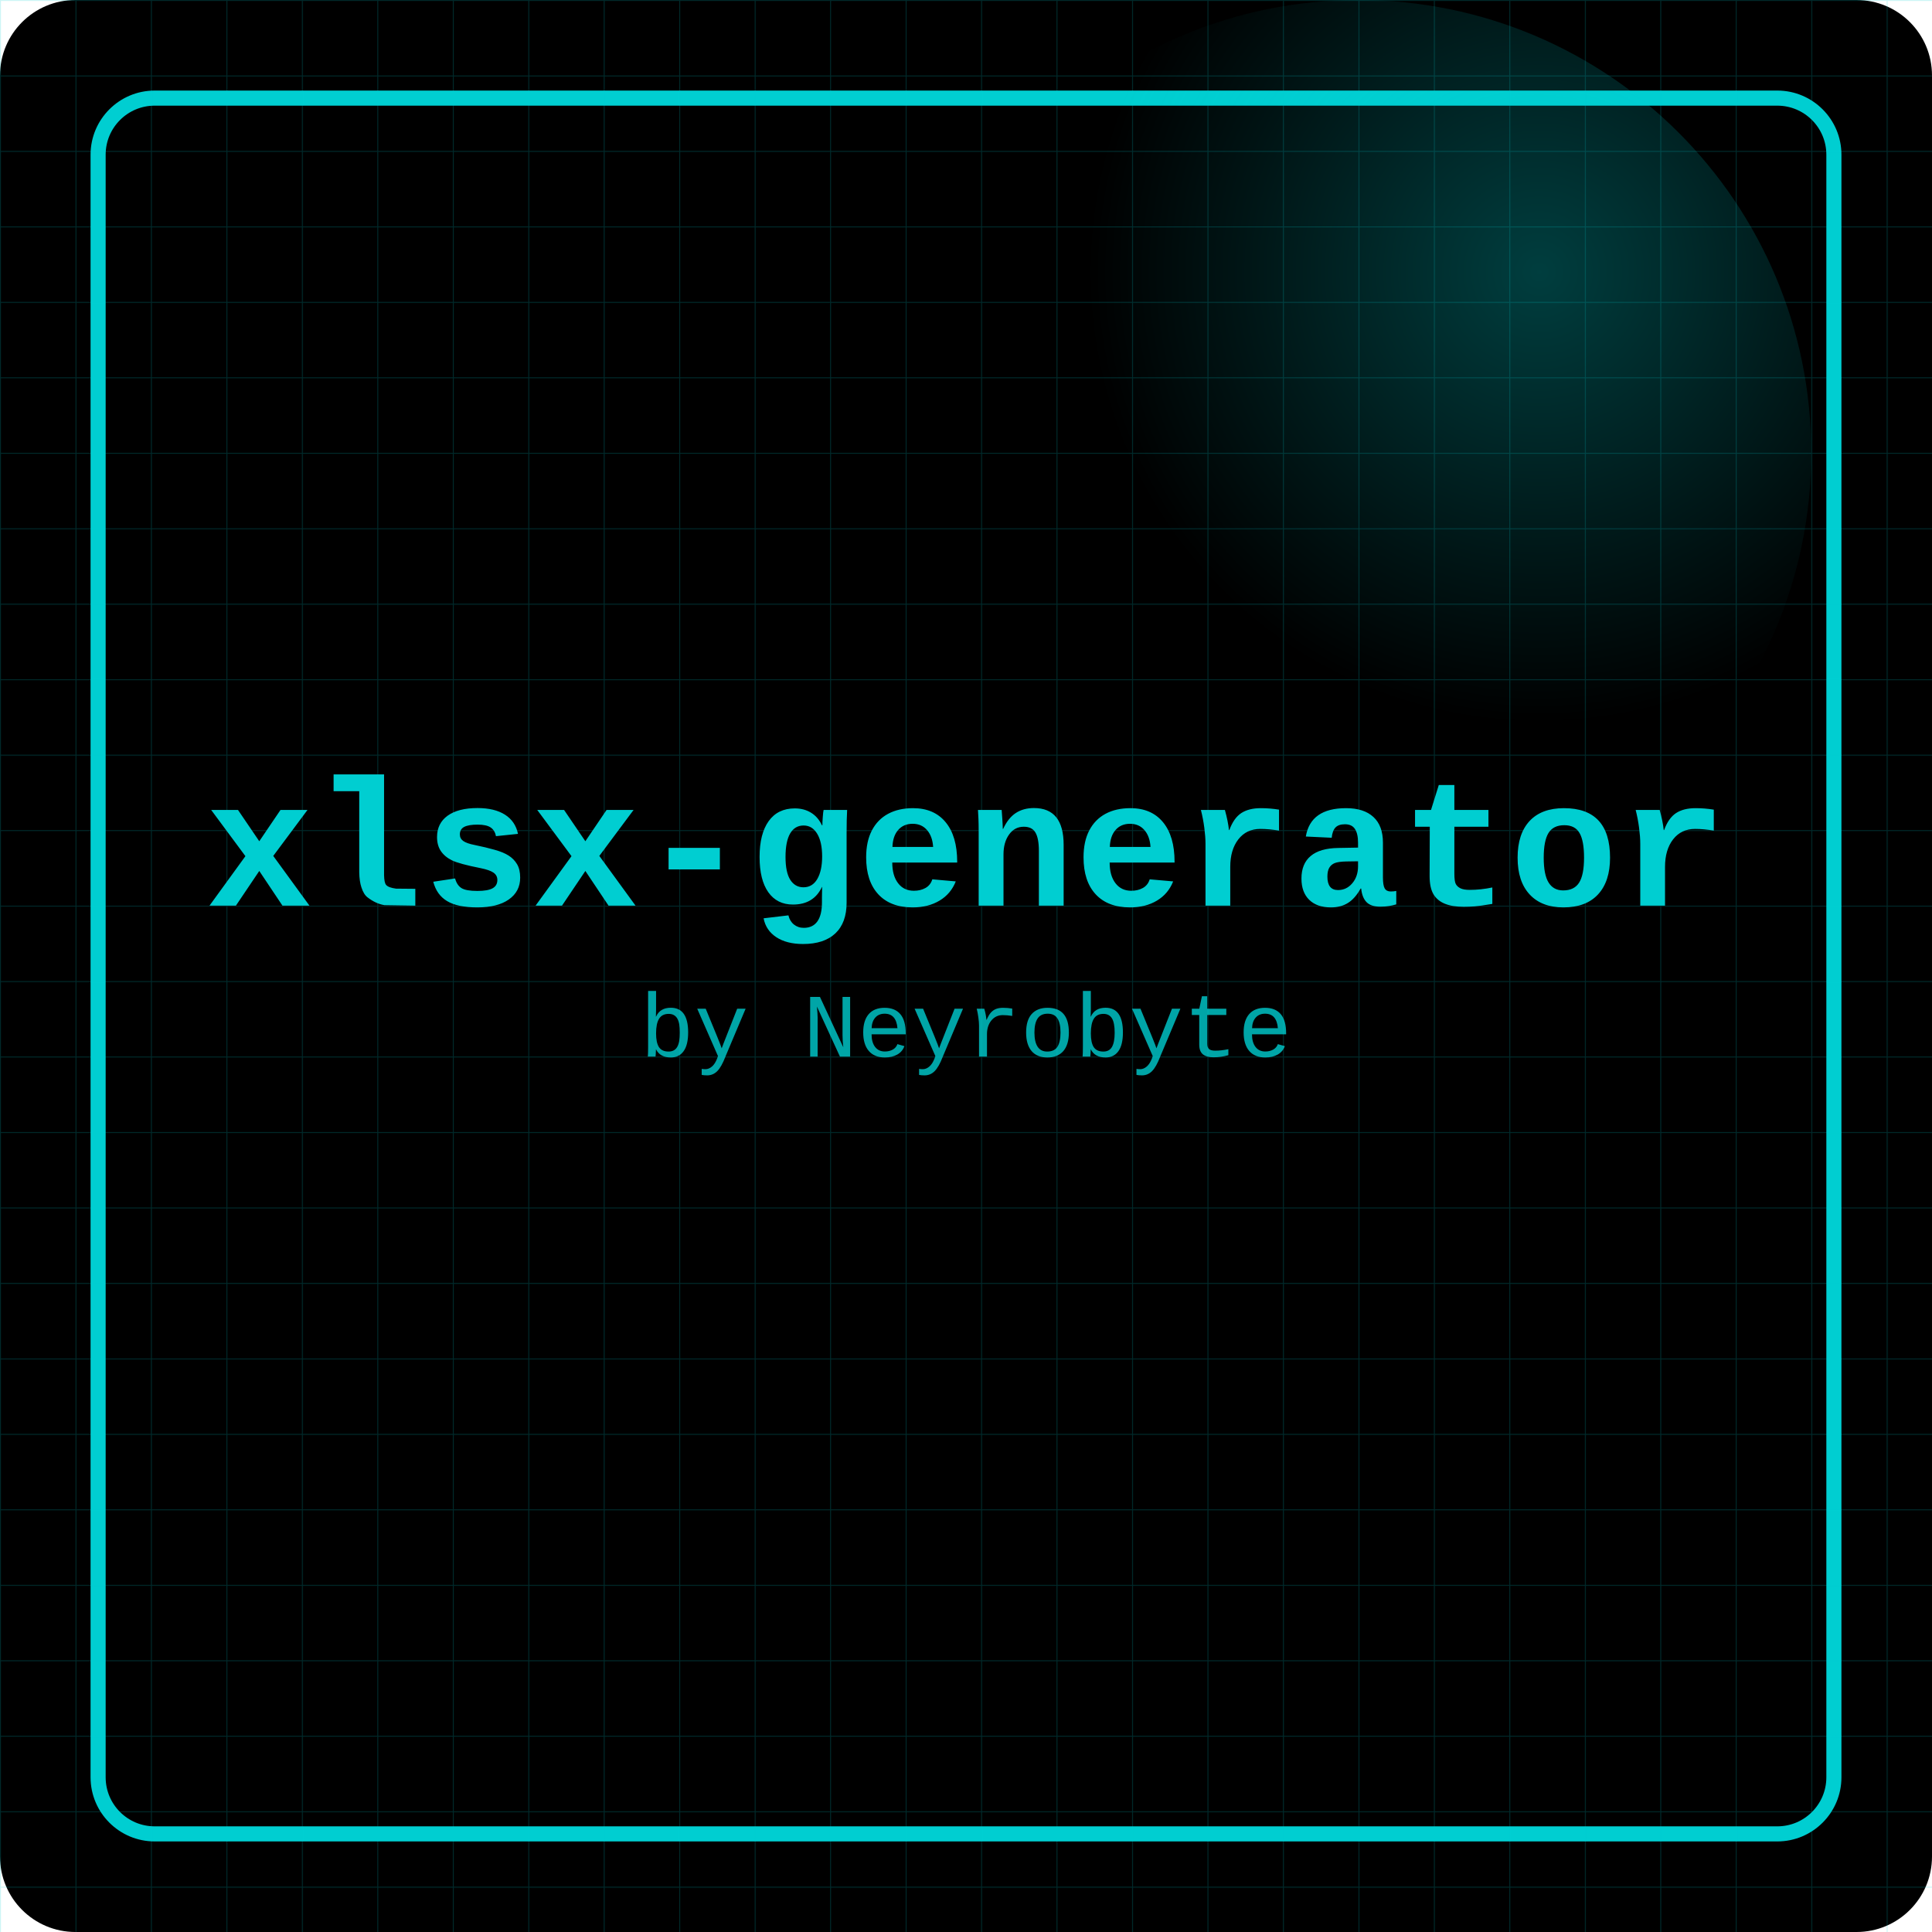
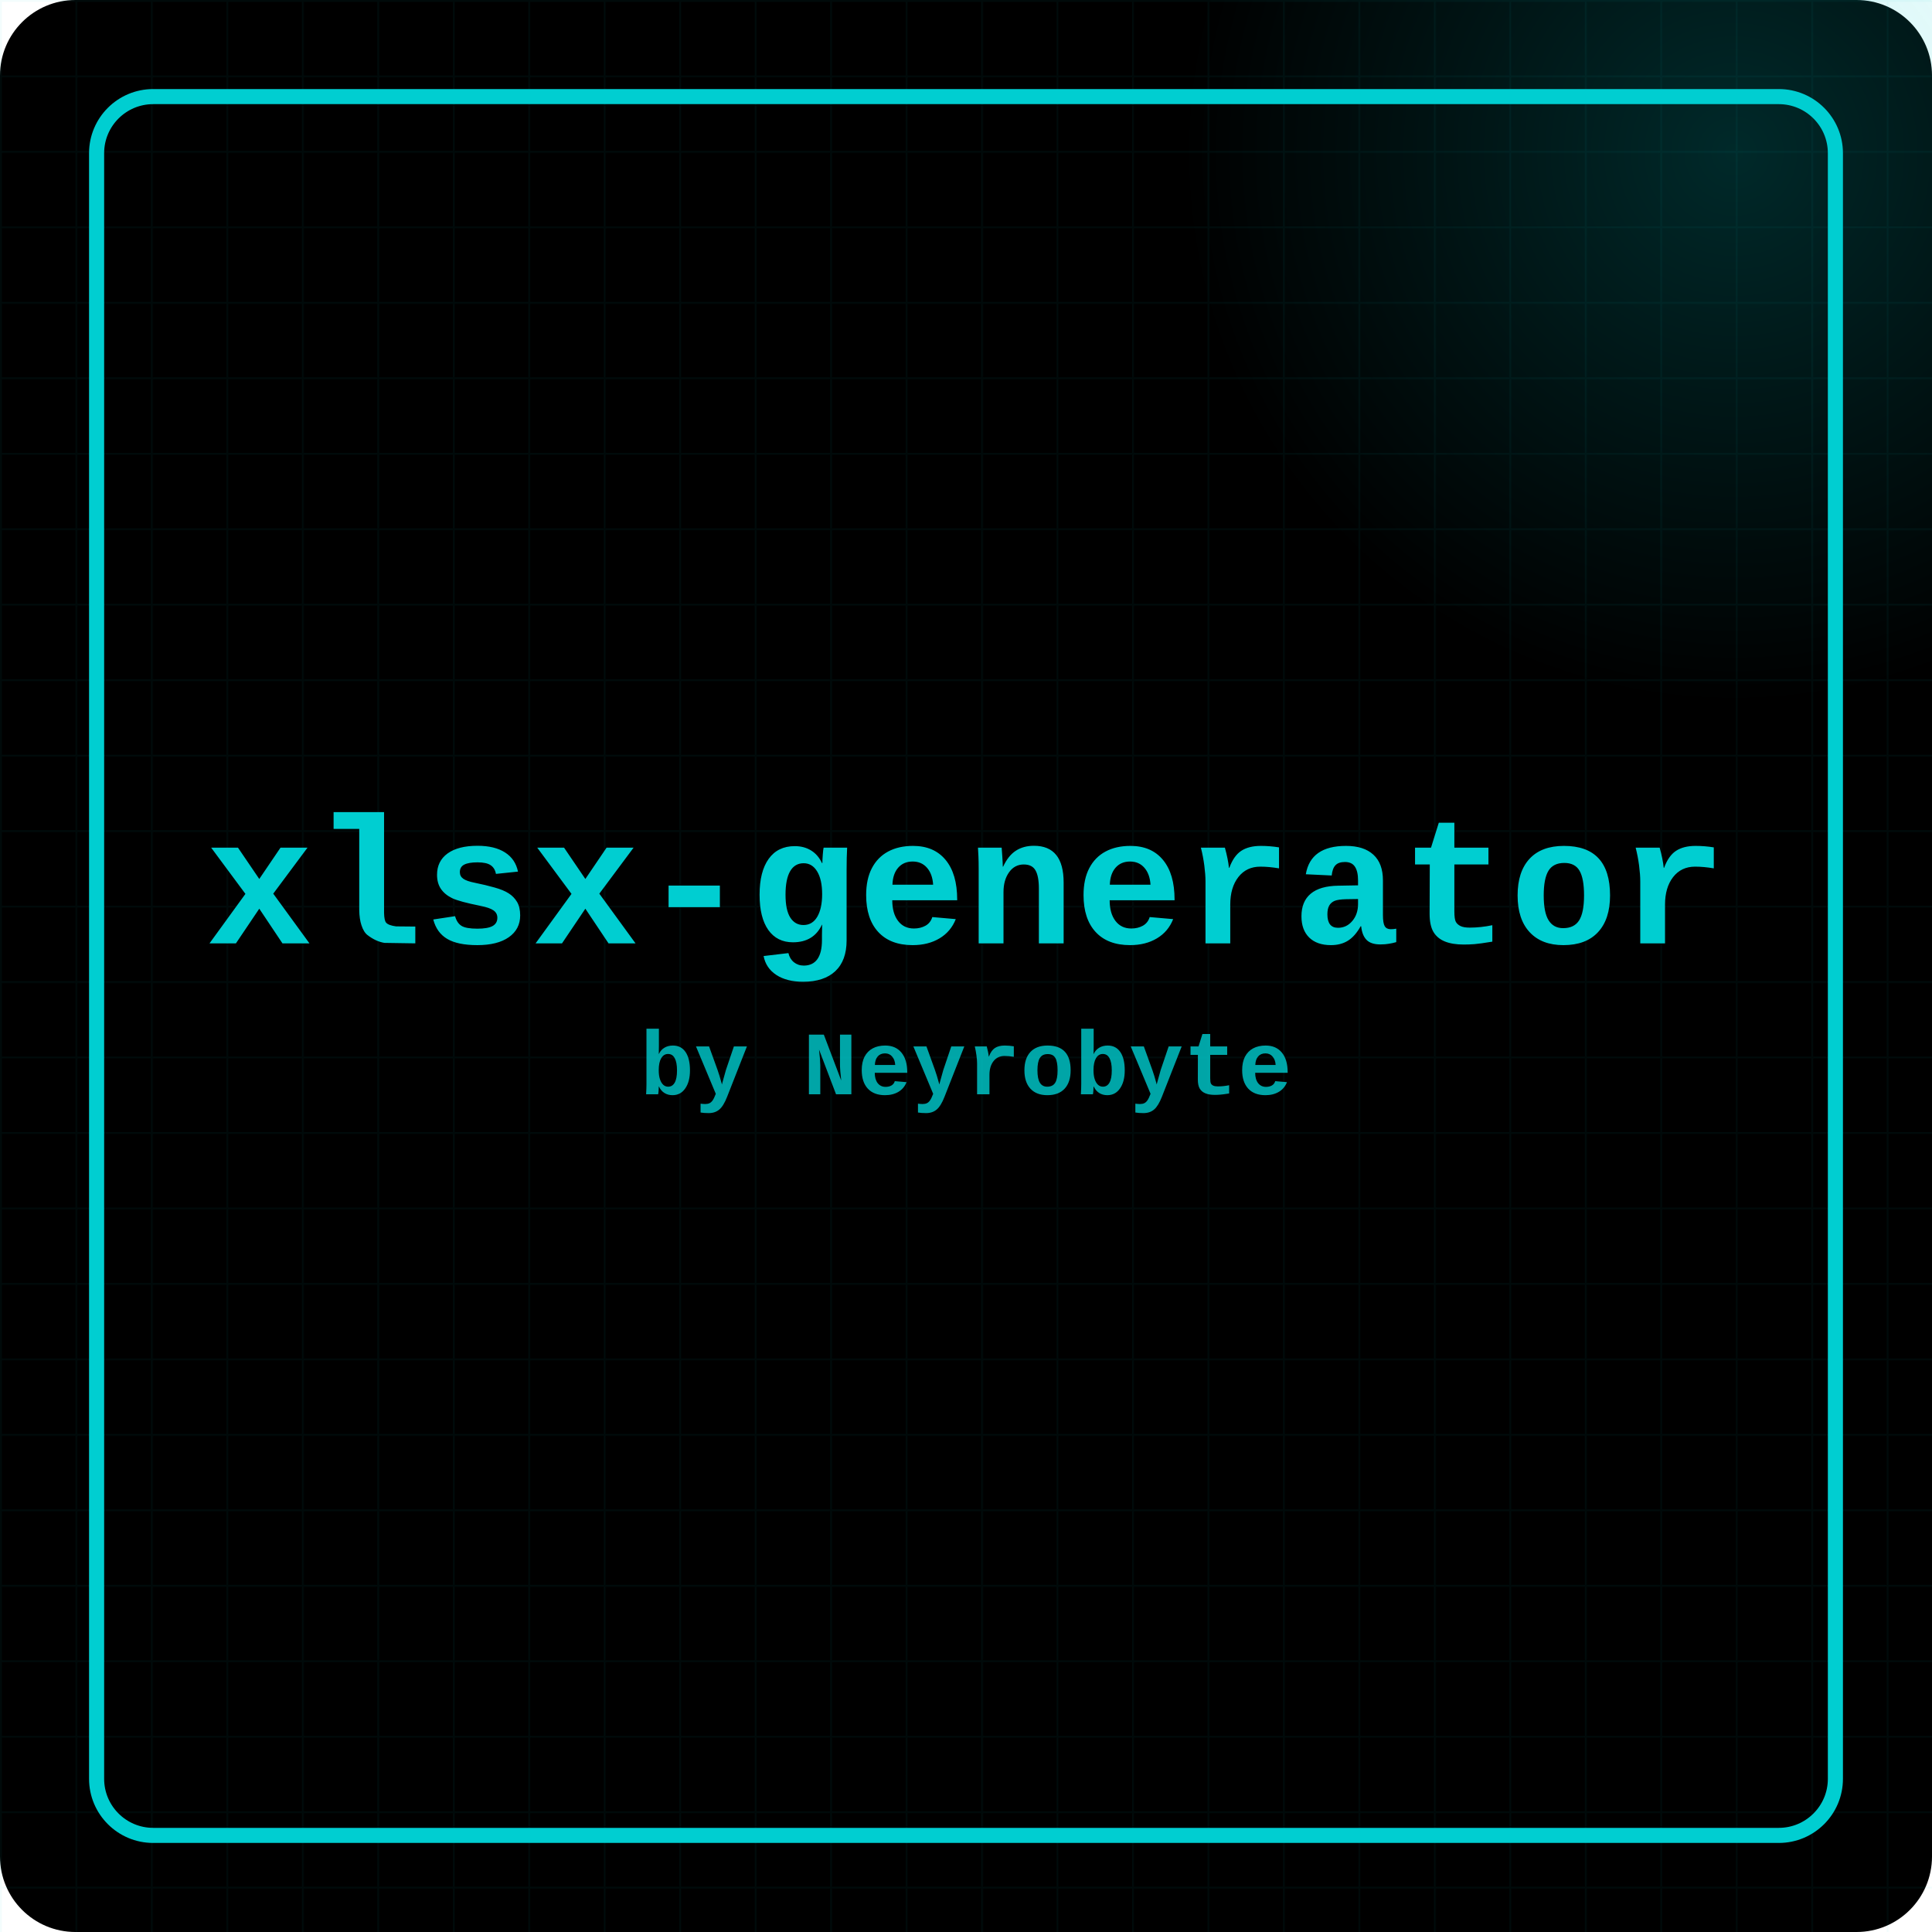
<svg xmlns="http://www.w3.org/2000/svg" width="512" height="512" viewBox="0 0 512 512">
-   <rect width="512" height="512" rx="20" fill="#000" />
-   <defs>
-     <pattern id="grid" width="20" height="20" patternUnits="userSpaceOnUse">
-       <path d="M 20 0 L 0 0 0 20" fill="none" stroke="#00CED1" stroke-width="0.5" opacity="0.2" />
-     </pattern>
-     <radialGradient id="highlight" cx="0.7" cy="0.3" r="0.5">
-       <stop offset="0%" stop-color="#00CED1" stop-opacity="0.3" />
-       <stop offset="100%" stop-color="#00CED1" stop-opacity="0" />
-     </radialGradient>
-   </defs>
-   <rect width="460" height="460" x="26" y="26" rx="15" fill="none" stroke="#00CED1" stroke-width="4" />
-   <rect width="100%" height="100%" fill="url(#grid)" />
-   <circle cx="360" cy="120" r="120" fill="url(#highlight)" />
-   <text x="256" y="240" font-family="Courier New" font-size="48" font-weight="bold" text-anchor="middle" fill="#00CED1">xlsx-generator</text>
-   <text x="256" y="280" font-family="Courier New" font-size="24" text-anchor="middle" fill="#00CED1" opacity="0.8">by Neyrobyte</text>
+   <rect width="512" height="512" rx="20" fill="#000000" />
+   <pattern id="grid" width="20" height="20" patternUnits="userSpaceOnUse">
+     <path d="M 20 0 L 0 0 0 20" fill="none" stroke="rgba(0, 206, 209, 0.05)" stroke-width="1" />
+   </pattern>
+   <rect width="512" height="512" fill="url(#grid)" />
+   <radialGradient id="highlight" cx="0.7" cy="0.3" r="0.7" gradientUnits="objectBoundingBox">
+     <stop offset="0%" stop-color="rgba(0, 206, 209, 0.2)" />
+     <stop offset="70%" stop-color="rgba(0, 206, 209, 0)" />
+   </radialGradient>
+   <ellipse cx="400" cy="100" rx="150" ry="150" fill="url(#highlight)" />
+   <rect x="25.6" y="25.6" width="460.8" height="460.8" rx="15" fill="none" stroke="#00CED1" stroke-width="4" />
+   <text x="256" y="250" font-family="'Courier New', monospace" font-weight="bold" font-size="48" text-anchor="middle" fill="#00CED1">xlsx-generator</text>
+   <text x="256" y="290" font-family="'Courier New', monospace" font-weight="bold" font-size="24" text-anchor="middle" fill="#00CED1" opacity="0.8">by Neyrobyte</text>
</svg>
